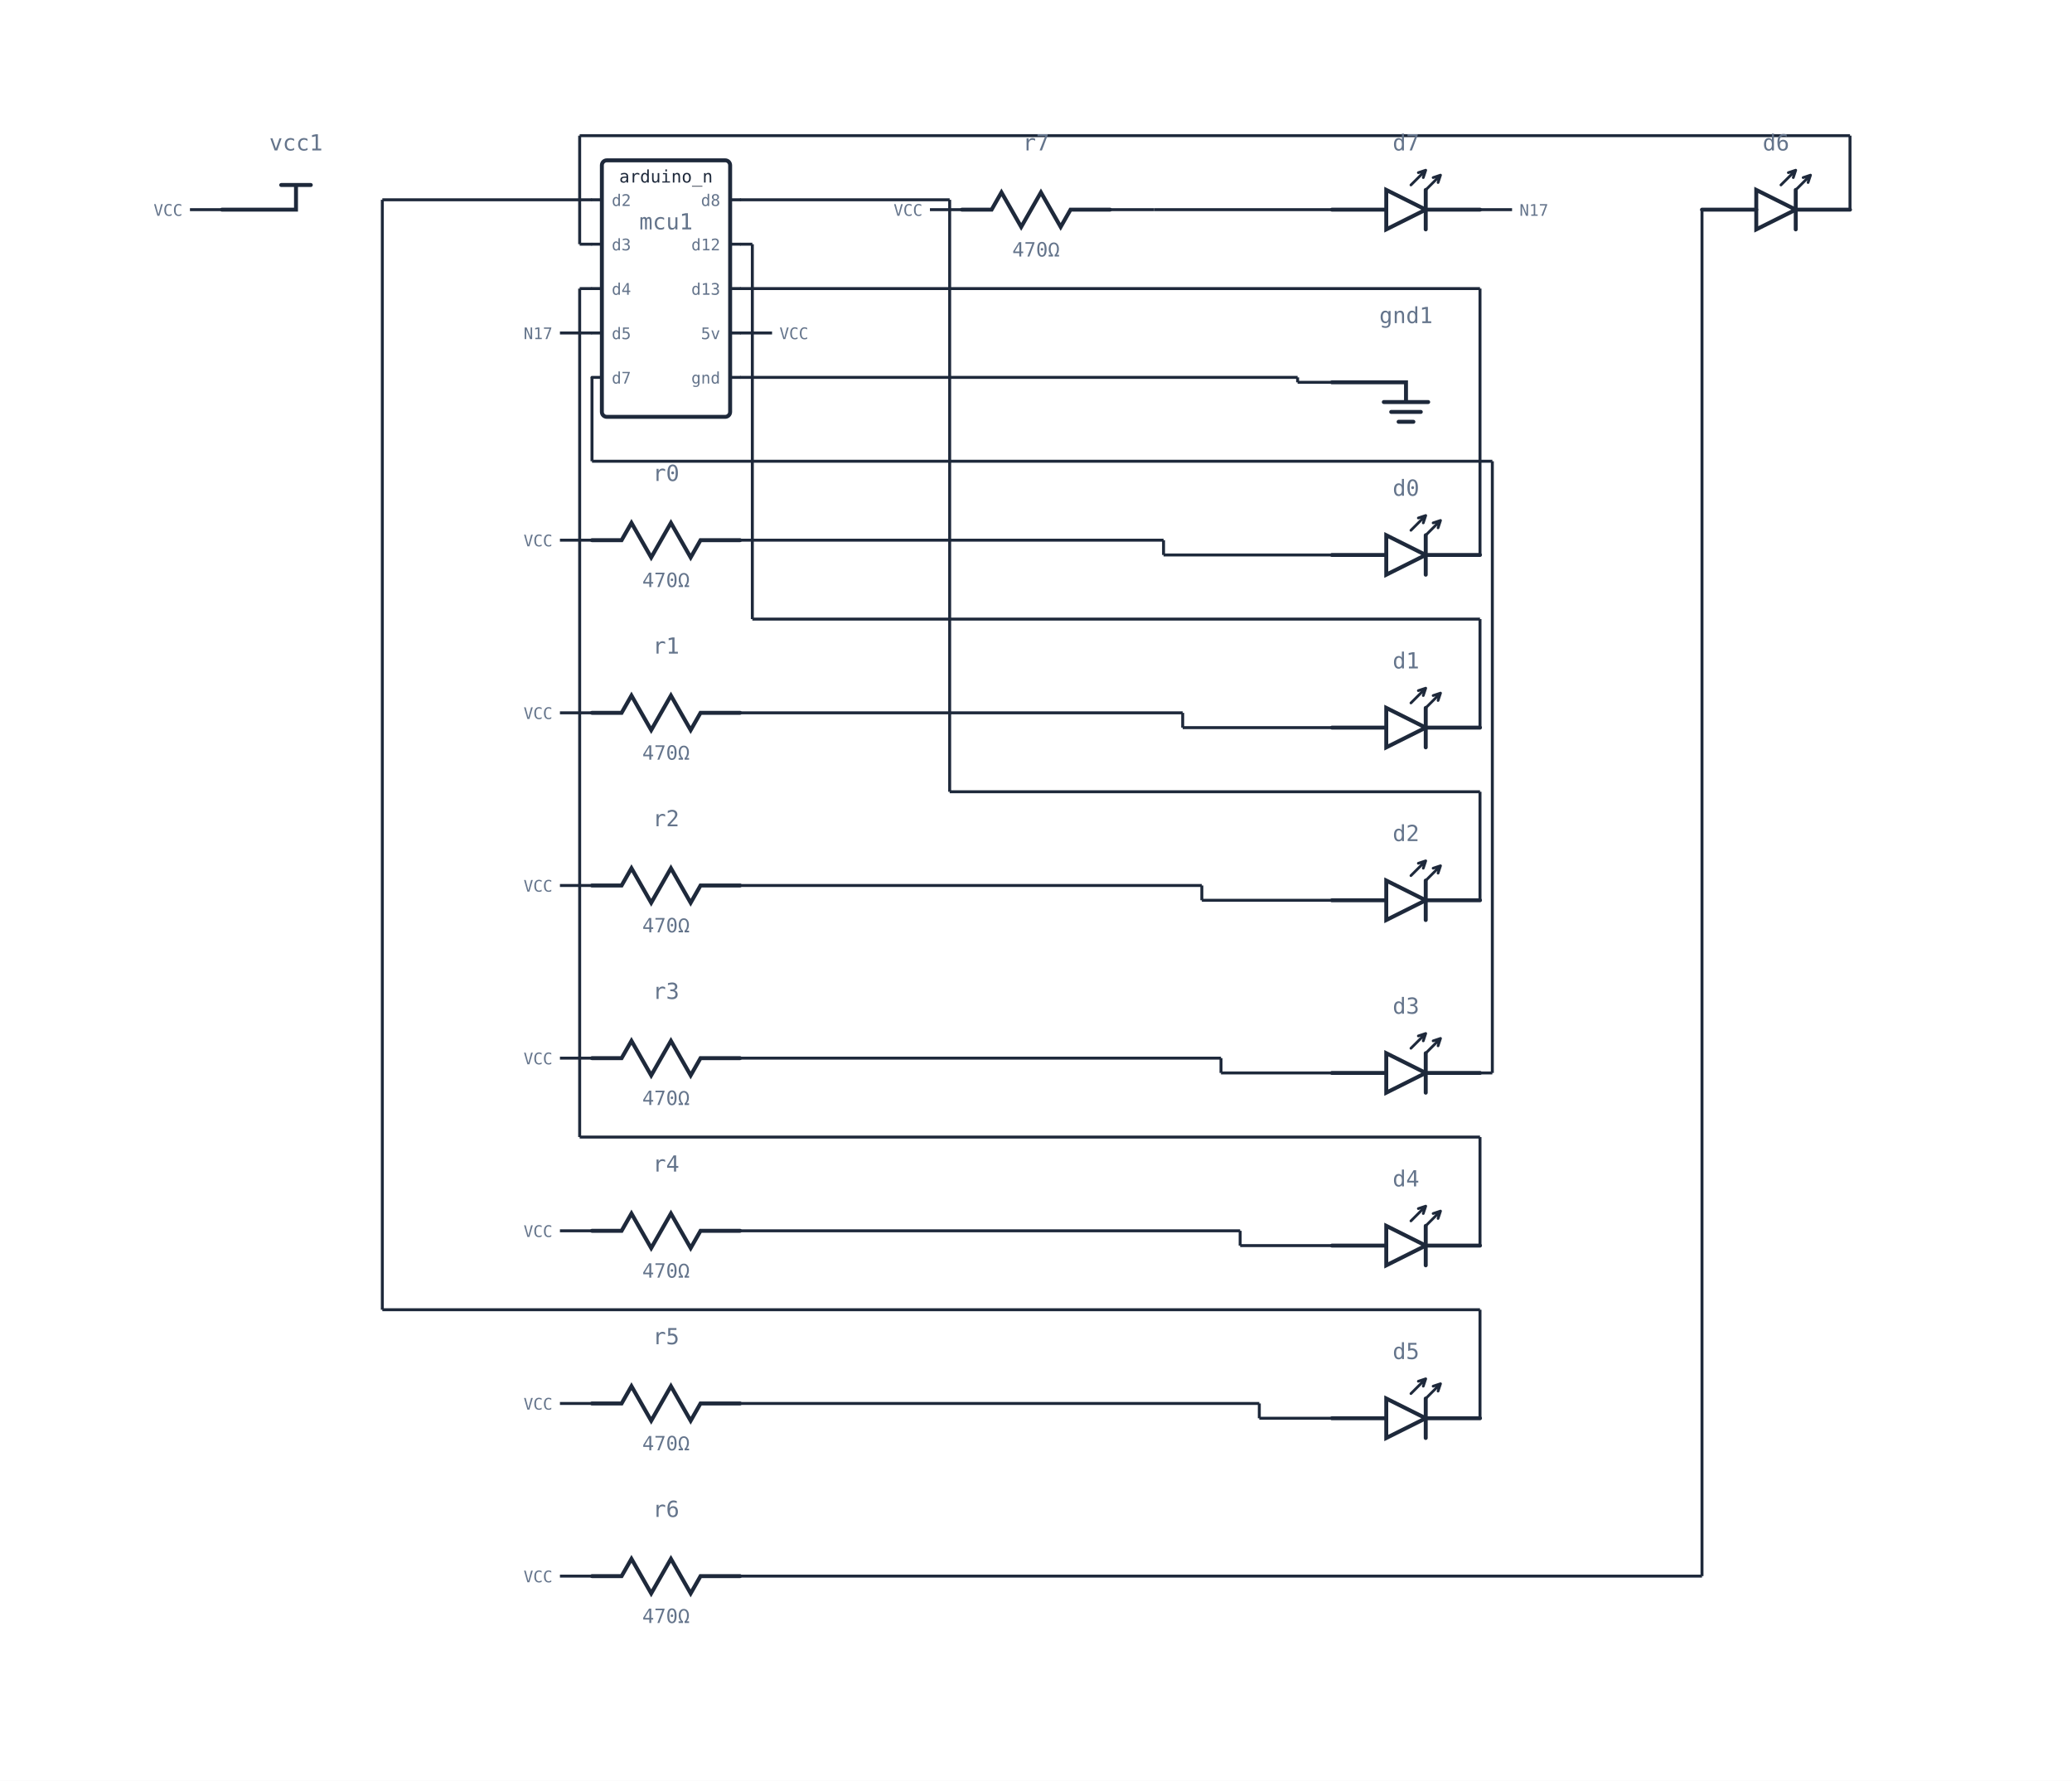
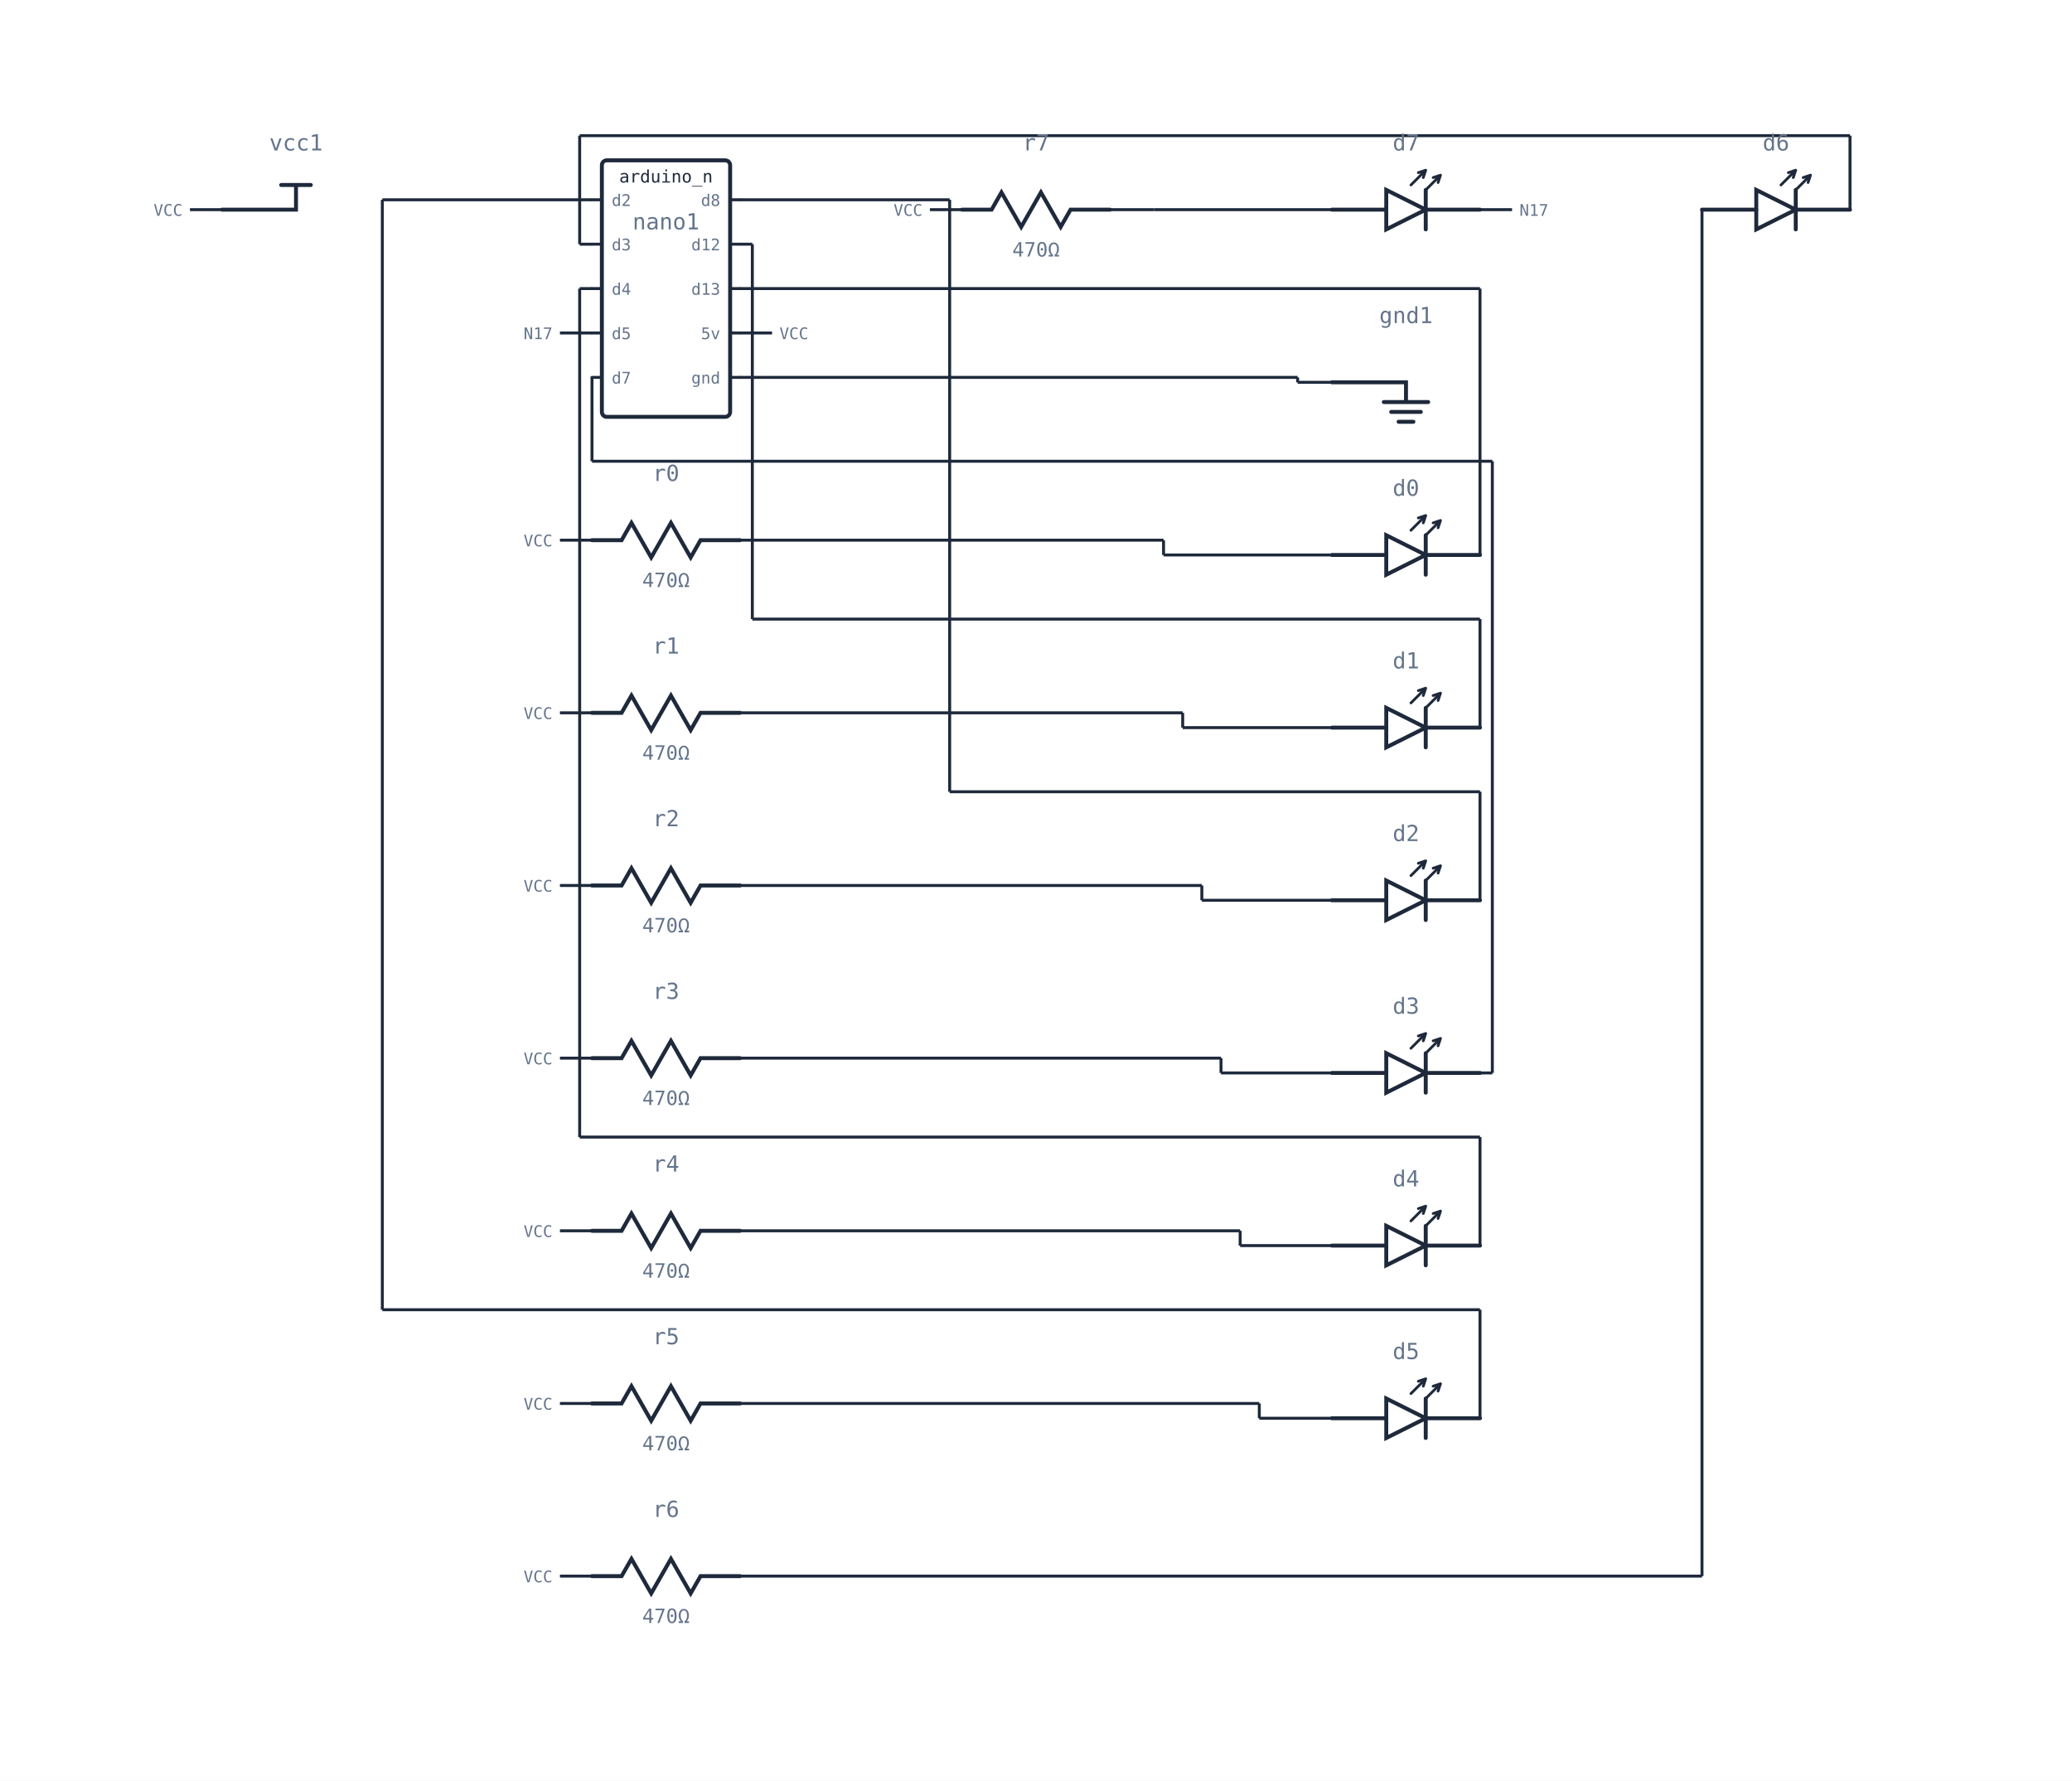
<svg xmlns="http://www.w3.org/2000/svg" width="840" height="722" viewBox="0 0 840 722">
  <rect width="840" height="722" fill="#ffffff" />
  <g fill="none" stroke="#1e293b" stroke-width="1.2">
    <line x1="690" y1="85" x2="690" y2="639" />
    <line x1="690" y1="639" x2="300" y2="639" />
  </g>
  <g fill="none" stroke="#1e293b" stroke-width="1.2">
    <line x1="467.824" y1="85" x2="467.824" y2="85" />
    <line x1="450" y1="85" x2="467.824" y2="85" />
    <line x1="540" y1="85" x2="467.824" y2="85" />
  </g>
  <g fill="none" stroke="#1e293b" stroke-width="1.2">
    <line x1="471.706" y1="219" x2="471.706" y2="225" />
    <line x1="300" y1="219" x2="471.706" y2="219" />
    <line x1="540" y1="225" x2="471.706" y2="225" />
  </g>
  <g fill="none" stroke="#1e293b" stroke-width="1.2">
    <line x1="300" y1="117" x2="600" y2="117" />
    <line x1="600" y1="117" x2="600" y2="225" />
  </g>
  <g fill="none" stroke="#1e293b" stroke-width="1.2">
    <line x1="479.471" y1="289" x2="479.471" y2="295" />
    <line x1="300" y1="289" x2="479.471" y2="289" />
    <line x1="540" y1="295" x2="479.471" y2="295" />
  </g>
  <g fill="none" stroke="#1e293b" stroke-width="1.2">
    <line x1="300" y1="99" x2="305" y2="99" />
    <line x1="305" y1="99" x2="305" y2="251" />
    <line x1="305" y1="251" x2="600" y2="251" />
    <line x1="600" y1="251" x2="600" y2="295" />
  </g>
  <g fill="none" stroke="#1e293b" stroke-width="1.2">
    <line x1="487.235" y1="359" x2="487.235" y2="365" />
    <line x1="300" y1="359" x2="487.235" y2="359" />
    <line x1="540" y1="365" x2="487.235" y2="365" />
  </g>
  <g fill="none" stroke="#1e293b" stroke-width="1.2">
    <line x1="300" y1="81" x2="385" y2="81" />
    <line x1="385" y1="81" x2="385" y2="321" />
    <line x1="385" y1="321" x2="600" y2="321" />
    <line x1="600" y1="321" x2="600" y2="365" />
  </g>
  <g fill="none" stroke="#1e293b" stroke-width="1.2">
    <line x1="495" y1="429" x2="495" y2="435" />
    <line x1="300" y1="429" x2="495" y2="429" />
    <line x1="540" y1="435" x2="495" y2="435" />
  </g>
  <g fill="none" stroke="#1e293b" stroke-width="1.2">
    <line x1="240" y1="153" x2="240" y2="187" />
    <line x1="240" y1="187" x2="605" y2="187" />
    <line x1="605" y1="187" x2="605" y2="435" />
    <line x1="605" y1="435" x2="600" y2="435" />
  </g>
  <g fill="none" stroke="#1e293b" stroke-width="1.2">
    <line x1="502.765" y1="499" x2="502.765" y2="505" />
    <line x1="300" y1="499" x2="502.765" y2="499" />
    <line x1="540" y1="505" x2="502.765" y2="505" />
  </g>
  <g fill="none" stroke="#1e293b" stroke-width="1.2">
    <line x1="240" y1="117" x2="235" y2="117" />
    <line x1="235" y1="117" x2="235" y2="461" />
    <line x1="235" y1="461" x2="600" y2="461" />
    <line x1="600" y1="461" x2="600" y2="505" />
  </g>
  <g fill="none" stroke="#1e293b" stroke-width="1.2">
    <line x1="510.529" y1="569" x2="510.529" y2="575" />
    <line x1="300" y1="569" x2="510.529" y2="569" />
    <line x1="540" y1="575" x2="510.529" y2="575" />
  </g>
  <g fill="none" stroke="#1e293b" stroke-width="1.2">
    <line x1="240" y1="81" x2="155" y2="81" />
    <line x1="155" y1="81" x2="155" y2="531" />
    <line x1="155" y1="531" x2="600" y2="531" />
    <line x1="600" y1="531" x2="600" y2="575" />
  </g>
  <g fill="none" stroke="#1e293b" stroke-width="1.2">
    <line x1="750" y1="85" x2="750" y2="55" />
    <line x1="750" y1="55" x2="235" y2="55" />
    <line x1="235" y1="55" x2="235" y2="99" />
    <line x1="235" y1="99" x2="240" y2="99" />
  </g>
  <g fill="none" stroke="#1e293b" stroke-width="1.2">
    <line x1="526.059" y1="153" x2="526.059" y2="155" />
    <line x1="300" y1="153" x2="526.059" y2="153" />
    <line x1="540" y1="155" x2="526.059" y2="155" />
  </g>
  <g>
    <line x1="90" y1="85" x2="77" y2="85" stroke="#1e293b" stroke-width="1.2" />
    <text x="74" y="87.5" text-anchor="end" font-size="6.5" font-family="monospace" fill="#64748b">VCC</text>
  </g>
  <g>
    <line x1="390" y1="85" x2="377" y2="85" stroke="#1e293b" stroke-width="1.2" />
    <text x="374" y="87.5" text-anchor="end" font-size="6.5" font-family="monospace" fill="#64748b">VCC</text>
  </g>
  <g>
    <line x1="300" y1="135" x2="313" y2="135" stroke="#1e293b" stroke-width="1.2" />
    <text x="316" y="137.5" text-anchor="start" font-size="6.5" font-family="monospace" fill="#64748b">VCC</text>
  </g>
  <g>
    <line x1="240" y1="219" x2="227" y2="219" stroke="#1e293b" stroke-width="1.2" />
    <text x="224" y="221.5" text-anchor="end" font-size="6.5" font-family="monospace" fill="#64748b">VCC</text>
  </g>
  <g>
    <line x1="240" y1="289" x2="227" y2="289" stroke="#1e293b" stroke-width="1.2" />
    <text x="224" y="291.5" text-anchor="end" font-size="6.5" font-family="monospace" fill="#64748b">VCC</text>
  </g>
  <g>
    <line x1="240" y1="359" x2="227" y2="359" stroke="#1e293b" stroke-width="1.2" />
    <text x="224" y="361.5" text-anchor="end" font-size="6.5" font-family="monospace" fill="#64748b">VCC</text>
  </g>
  <g>
    <line x1="240" y1="429" x2="227" y2="429" stroke="#1e293b" stroke-width="1.2" />
    <text x="224" y="431.5" text-anchor="end" font-size="6.5" font-family="monospace" fill="#64748b">VCC</text>
  </g>
  <g>
    <line x1="240" y1="499" x2="227" y2="499" stroke="#1e293b" stroke-width="1.2" />
    <text x="224" y="501.5" text-anchor="end" font-size="6.5" font-family="monospace" fill="#64748b">VCC</text>
  </g>
  <g>
    <line x1="240" y1="569" x2="227" y2="569" stroke="#1e293b" stroke-width="1.2" />
    <text x="224" y="571.5" text-anchor="end" font-size="6.5" font-family="monospace" fill="#64748b">VCC</text>
  </g>
  <g>
    <line x1="240" y1="639" x2="227" y2="639" stroke="#1e293b" stroke-width="1.2" />
    <text x="224" y="641.5" text-anchor="end" font-size="6.5" font-family="monospace" fill="#64748b">VCC</text>
  </g>
  <g>
    <line x1="600" y1="85" x2="613" y2="85" stroke="#1e293b" stroke-width="1.2" />
    <text x="616" y="87.5" text-anchor="start" font-size="6.5" font-family="monospace" fill="#64748b">N17</text>
  </g>
  <g>
    <line x1="240" y1="135" x2="227" y2="135" stroke="#1e293b" stroke-width="1.2" />
    <text x="224" y="137.5" text-anchor="end" font-size="6.5" font-family="monospace" fill="#64748b">N17</text>
  </g>
  <g transform="translate(120 85)" stroke="#1e293b" stroke-width="1.6" fill="none" stroke-linecap="round">
    <path d="M -30 0 L 0 0 L 0 -10 M -6 -10 L 6 -10" />
    <text x="0" y="-24" text-anchor="middle" font-size="9" font-family="monospace" fill="#64748b" stroke="none">vcc1</text>
  </g>
  <g transform="translate(570 155)" stroke="#1e293b" stroke-width="1.6" fill="none" stroke-linecap="round">
    <path d="M -30 0 L 0 0 L 0 8 M -9 8 L 9 8 M -6 12 L 6 12 M -3 16 L 3 16" />
    <text x="0" y="-24" text-anchor="middle" font-size="9" font-family="monospace" fill="#64748b" stroke="none">gnd1</text>
  </g>
  <g transform="translate(270 219)" stroke="#1e293b" stroke-width="1.6" fill="none" stroke-linecap="round">
    <path d="M -30 0 L -18 0 L -14 -7 L -6 7 L 2 -7 L 10 7 L 14 0 L 30 0" />
    <text x="0" y="19" text-anchor="middle" font-size="8" font-family="monospace" fill="#64748b" stroke="none">470Ω</text>
    <text x="0" y="-24" text-anchor="middle" font-size="9" font-family="monospace" fill="#64748b" stroke="none">r0</text>
  </g>
  <g transform="translate(270 289)" stroke="#1e293b" stroke-width="1.6" fill="none" stroke-linecap="round">
    <path d="M -30 0 L -18 0 L -14 -7 L -6 7 L 2 -7 L 10 7 L 14 0 L 30 0" />
    <text x="0" y="19" text-anchor="middle" font-size="8" font-family="monospace" fill="#64748b" stroke="none">470Ω</text>
    <text x="0" y="-24" text-anchor="middle" font-size="9" font-family="monospace" fill="#64748b" stroke="none">r1</text>
  </g>
  <g transform="translate(270 359)" stroke="#1e293b" stroke-width="1.6" fill="none" stroke-linecap="round">
    <path d="M -30 0 L -18 0 L -14 -7 L -6 7 L 2 -7 L 10 7 L 14 0 L 30 0" />
    <text x="0" y="19" text-anchor="middle" font-size="8" font-family="monospace" fill="#64748b" stroke="none">470Ω</text>
    <text x="0" y="-24" text-anchor="middle" font-size="9" font-family="monospace" fill="#64748b" stroke="none">r2</text>
  </g>
  <g transform="translate(270 429)" stroke="#1e293b" stroke-width="1.6" fill="none" stroke-linecap="round">
    <path d="M -30 0 L -18 0 L -14 -7 L -6 7 L 2 -7 L 10 7 L 14 0 L 30 0" />
    <text x="0" y="19" text-anchor="middle" font-size="8" font-family="monospace" fill="#64748b" stroke="none">470Ω</text>
    <text x="0" y="-24" text-anchor="middle" font-size="9" font-family="monospace" fill="#64748b" stroke="none">r3</text>
  </g>
  <g transform="translate(270 499)" stroke="#1e293b" stroke-width="1.6" fill="none" stroke-linecap="round">
    <path d="M -30 0 L -18 0 L -14 -7 L -6 7 L 2 -7 L 10 7 L 14 0 L 30 0" />
    <text x="0" y="19" text-anchor="middle" font-size="8" font-family="monospace" fill="#64748b" stroke="none">470Ω</text>
    <text x="0" y="-24" text-anchor="middle" font-size="9" font-family="monospace" fill="#64748b" stroke="none">r4</text>
  </g>
  <g transform="translate(270 569)" stroke="#1e293b" stroke-width="1.6" fill="none" stroke-linecap="round">
    <path d="M -30 0 L -18 0 L -14 -7 L -6 7 L 2 -7 L 10 7 L 14 0 L 30 0" />
    <text x="0" y="19" text-anchor="middle" font-size="8" font-family="monospace" fill="#64748b" stroke="none">470Ω</text>
    <text x="0" y="-24" text-anchor="middle" font-size="9" font-family="monospace" fill="#64748b" stroke="none">r5</text>
  </g>
  <g transform="translate(270 639)" stroke="#1e293b" stroke-width="1.6" fill="none" stroke-linecap="round">
    <path d="M -30 0 L -18 0 L -14 -7 L -6 7 L 2 -7 L 10 7 L 14 0 L 30 0" />
    <text x="0" y="19" text-anchor="middle" font-size="8" font-family="monospace" fill="#64748b" stroke="none">470Ω</text>
    <text x="0" y="-24" text-anchor="middle" font-size="9" font-family="monospace" fill="#64748b" stroke="none">r6</text>
  </g>
  <g transform="translate(420 85)" stroke="#1e293b" stroke-width="1.6" fill="none" stroke-linecap="round">
    <path d="M -30 0 L -18 0 L -14 -7 L -6 7 L 2 -7 L 10 7 L 14 0 L 30 0" />
    <text x="0" y="19" text-anchor="middle" font-size="8" font-family="monospace" fill="#64748b" stroke="none">470Ω</text>
    <text x="0" y="-24" text-anchor="middle" font-size="9" font-family="monospace" fill="#64748b" stroke="none">r7</text>
  </g>
  <g transform="translate(570 225)" stroke="#1e293b" stroke-width="1.6" fill="none" stroke-linecap="round">
    <path d="M -30 0 L -8 0 M 8 0 L 30 0" />
    <path d="M -8 -8 L -8 8 L 8 0 Z" />
    <path d="M 8 -8 L 8 8" />
    <path d="M 2 -10 L 8 -16 M 8 -16 L 5 -15 M 8 -16 L 7 -13 M 8 -8 L 14 -14 M 14 -14 L 11 -13 M 14 -14 L 13 -11" stroke-width="1.1" />
    <text x="0" y="-24" text-anchor="middle" font-size="9" font-family="monospace" fill="#64748b" stroke="none">d0</text>
  </g>
  <g transform="translate(570 295)" stroke="#1e293b" stroke-width="1.6" fill="none" stroke-linecap="round">
    <path d="M -30 0 L -8 0 M 8 0 L 30 0" />
    <path d="M -8 -8 L -8 8 L 8 0 Z" />
    <path d="M 8 -8 L 8 8" />
    <path d="M 2 -10 L 8 -16 M 8 -16 L 5 -15 M 8 -16 L 7 -13 M 8 -8 L 14 -14 M 14 -14 L 11 -13 M 14 -14 L 13 -11" stroke-width="1.1" />
    <text x="0" y="-24" text-anchor="middle" font-size="9" font-family="monospace" fill="#64748b" stroke="none">d1</text>
  </g>
  <g transform="translate(570 365)" stroke="#1e293b" stroke-width="1.6" fill="none" stroke-linecap="round">
    <path d="M -30 0 L -8 0 M 8 0 L 30 0" />
    <path d="M -8 -8 L -8 8 L 8 0 Z" />
    <path d="M 8 -8 L 8 8" />
    <path d="M 2 -10 L 8 -16 M 8 -16 L 5 -15 M 8 -16 L 7 -13 M 8 -8 L 14 -14 M 14 -14 L 11 -13 M 14 -14 L 13 -11" stroke-width="1.1" />
    <text x="0" y="-24" text-anchor="middle" font-size="9" font-family="monospace" fill="#64748b" stroke="none">d2</text>
  </g>
  <g transform="translate(570 435)" stroke="#1e293b" stroke-width="1.6" fill="none" stroke-linecap="round">
    <path d="M -30 0 L -8 0 M 8 0 L 30 0" />
    <path d="M -8 -8 L -8 8 L 8 0 Z" />
    <path d="M 8 -8 L 8 8" />
    <path d="M 2 -10 L 8 -16 M 8 -16 L 5 -15 M 8 -16 L 7 -13 M 8 -8 L 14 -14 M 14 -14 L 11 -13 M 14 -14 L 13 -11" stroke-width="1.1" />
    <text x="0" y="-24" text-anchor="middle" font-size="9" font-family="monospace" fill="#64748b" stroke="none">d3</text>
  </g>
  <g transform="translate(570 505)" stroke="#1e293b" stroke-width="1.6" fill="none" stroke-linecap="round">
    <path d="M -30 0 L -8 0 M 8 0 L 30 0" />
    <path d="M -8 -8 L -8 8 L 8 0 Z" />
    <path d="M 8 -8 L 8 8" />
    <path d="M 2 -10 L 8 -16 M 8 -16 L 5 -15 M 8 -16 L 7 -13 M 8 -8 L 14 -14 M 14 -14 L 11 -13 M 14 -14 L 13 -11" stroke-width="1.1" />
    <text x="0" y="-24" text-anchor="middle" font-size="9" font-family="monospace" fill="#64748b" stroke="none">d4</text>
  </g>
  <g transform="translate(570 575)" stroke="#1e293b" stroke-width="1.6" fill="none" stroke-linecap="round">
    <path d="M -30 0 L -8 0 M 8 0 L 30 0" />
    <path d="M -8 -8 L -8 8 L 8 0 Z" />
    <path d="M 8 -8 L 8 8" />
    <path d="M 2 -10 L 8 -16 M 8 -16 L 5 -15 M 8 -16 L 7 -13 M 8 -8 L 14 -14 M 14 -14 L 11 -13 M 14 -14 L 13 -11" stroke-width="1.1" />
    <text x="0" y="-24" text-anchor="middle" font-size="9" font-family="monospace" fill="#64748b" stroke="none">d5</text>
  </g>
  <g transform="translate(720 85)" stroke="#1e293b" stroke-width="1.6" fill="none" stroke-linecap="round">
    <path d="M -30 0 L -8 0 M 8 0 L 30 0" />
    <path d="M -8 -8 L -8 8 L 8 0 Z" />
    <path d="M 8 -8 L 8 8" />
    <path d="M 2 -10 L 8 -16 M 8 -16 L 5 -15 M 8 -16 L 7 -13 M 8 -8 L 14 -14 M 14 -14 L 11 -13 M 14 -14 L 13 -11" stroke-width="1.1" />
    <text x="0" y="-24" text-anchor="middle" font-size="9" font-family="monospace" fill="#64748b" stroke="none">d6</text>
  </g>
  <g transform="translate(570 85)" stroke="#1e293b" stroke-width="1.6" fill="none" stroke-linecap="round">
    <path d="M -30 0 L -8 0 M 8 0 L 30 0" />
    <path d="M -8 -8 L -8 8 L 8 0 Z" />
    <path d="M 8 -8 L 8 8" />
    <path d="M 2 -10 L 8 -16 M 8 -16 L 5 -15 M 8 -16 L 7 -13 M 8 -8 L 14 -14 M 14 -14 L 11 -13 M 14 -14 L 13 -11" stroke-width="1.1" />
    <text x="0" y="-24" text-anchor="middle" font-size="9" font-family="monospace" fill="#64748b" stroke="none">d7</text>
  </g>
  <g transform="translate(270 117)" stroke="#1e293b" stroke-width="1.6" fill="none" stroke-linecap="round">
    <rect x="-26" y="-52" width="52" height="104" rx="2" />
    <path d="M -26 -36 L -30 -36" stroke-width="1.2" />
    <text x="-22" y="-33.5" text-anchor="start" font-size="6.5" font-family="monospace" fill="#64748b" stroke="none">d2</text>
    <path d="M -26 -18 L -30 -18" stroke-width="1.2" />
    <text x="-22" y="-15.5" text-anchor="start" font-size="6.5" font-family="monospace" fill="#64748b" stroke="none">d3</text>
    <path d="M -26 0 L -30 0" stroke-width="1.2" />
    <text x="-22" y="2.5" text-anchor="start" font-size="6.5" font-family="monospace" fill="#64748b" stroke="none">d4</text>
    <path d="M -26 18 L -30 18" stroke-width="1.2" />
    <text x="-22" y="20.5" text-anchor="start" font-size="6.5" font-family="monospace" fill="#64748b" stroke="none">d5</text>
    <path d="M -26 36 L -30 36" stroke-width="1.2" />
    <text x="-22" y="38.5" text-anchor="start" font-size="6.5" font-family="monospace" fill="#64748b" stroke="none">d7</text>
    <path d="M 26 -36 L 30 -36" stroke-width="1.2" />
    <text x="22" y="-33.5" text-anchor="end" font-size="6.5" font-family="monospace" fill="#64748b" stroke="none">d8</text>
    <path d="M 26 -18 L 30 -18" stroke-width="1.2" />
    <text x="22" y="-15.5" text-anchor="end" font-size="6.5" font-family="monospace" fill="#64748b" stroke="none">d12</text>
    <path d="M 26 0 L 30 0" stroke-width="1.2" />
    <text x="22" y="2.5" text-anchor="end" font-size="6.5" font-family="monospace" fill="#64748b" stroke="none">d13</text>
    <path d="M 26 18 L 30 18" stroke-width="1.2" />
    <text x="22" y="20.5" text-anchor="end" font-size="6.5" font-family="monospace" fill="#64748b" stroke="none">5v</text>
    <path d="M 26 36 L 30 36" stroke-width="1.2" />
    <text x="22" y="38.5" text-anchor="end" font-size="6.5" font-family="monospace" fill="#64748b" stroke="none">gnd</text>
    <text x="0" y="-43" text-anchor="middle" font-size="7" font-family="monospace" fill="#1e293b" stroke="none">arduino_n</text>
-     <text x="0" y="-24" text-anchor="middle" font-size="9" font-family="monospace" fill="#64748b" stroke="none">mcu1</text>
+     <text x="0" y="-24" text-anchor="middle" font-size="9" font-family="monospace" fill="#64748b" stroke="none">nano1</text>
  </g>
</svg>
